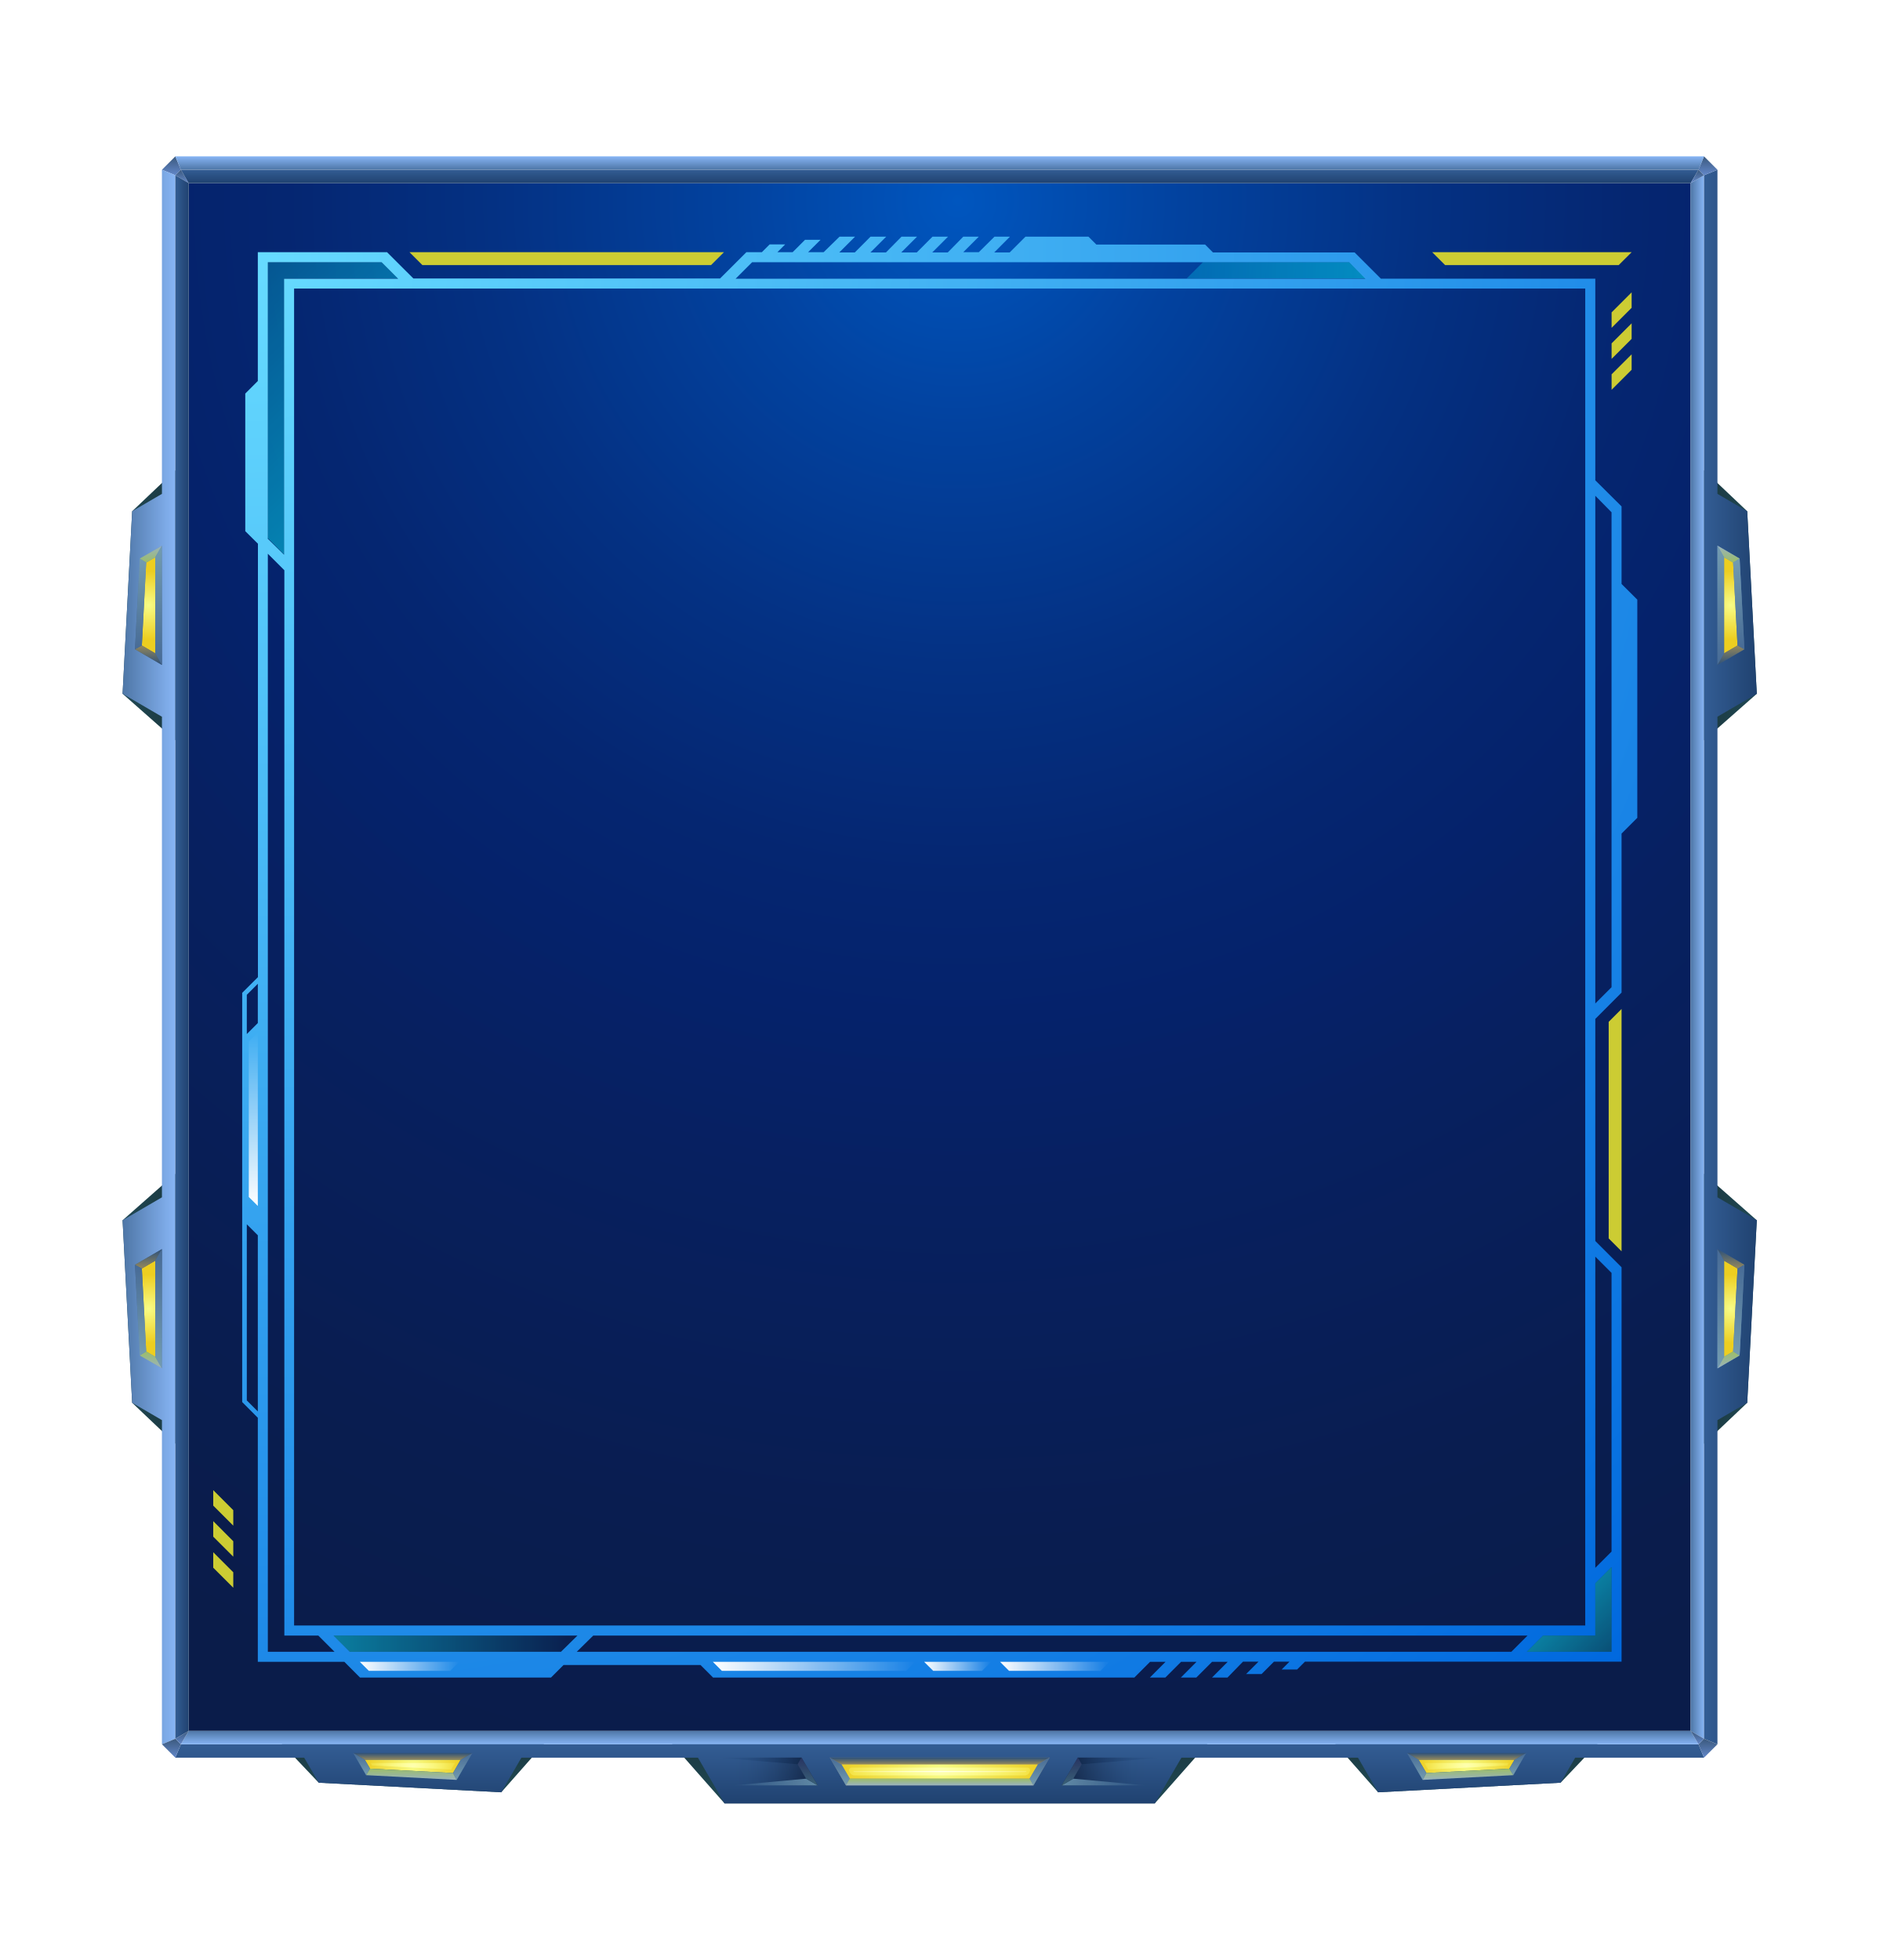
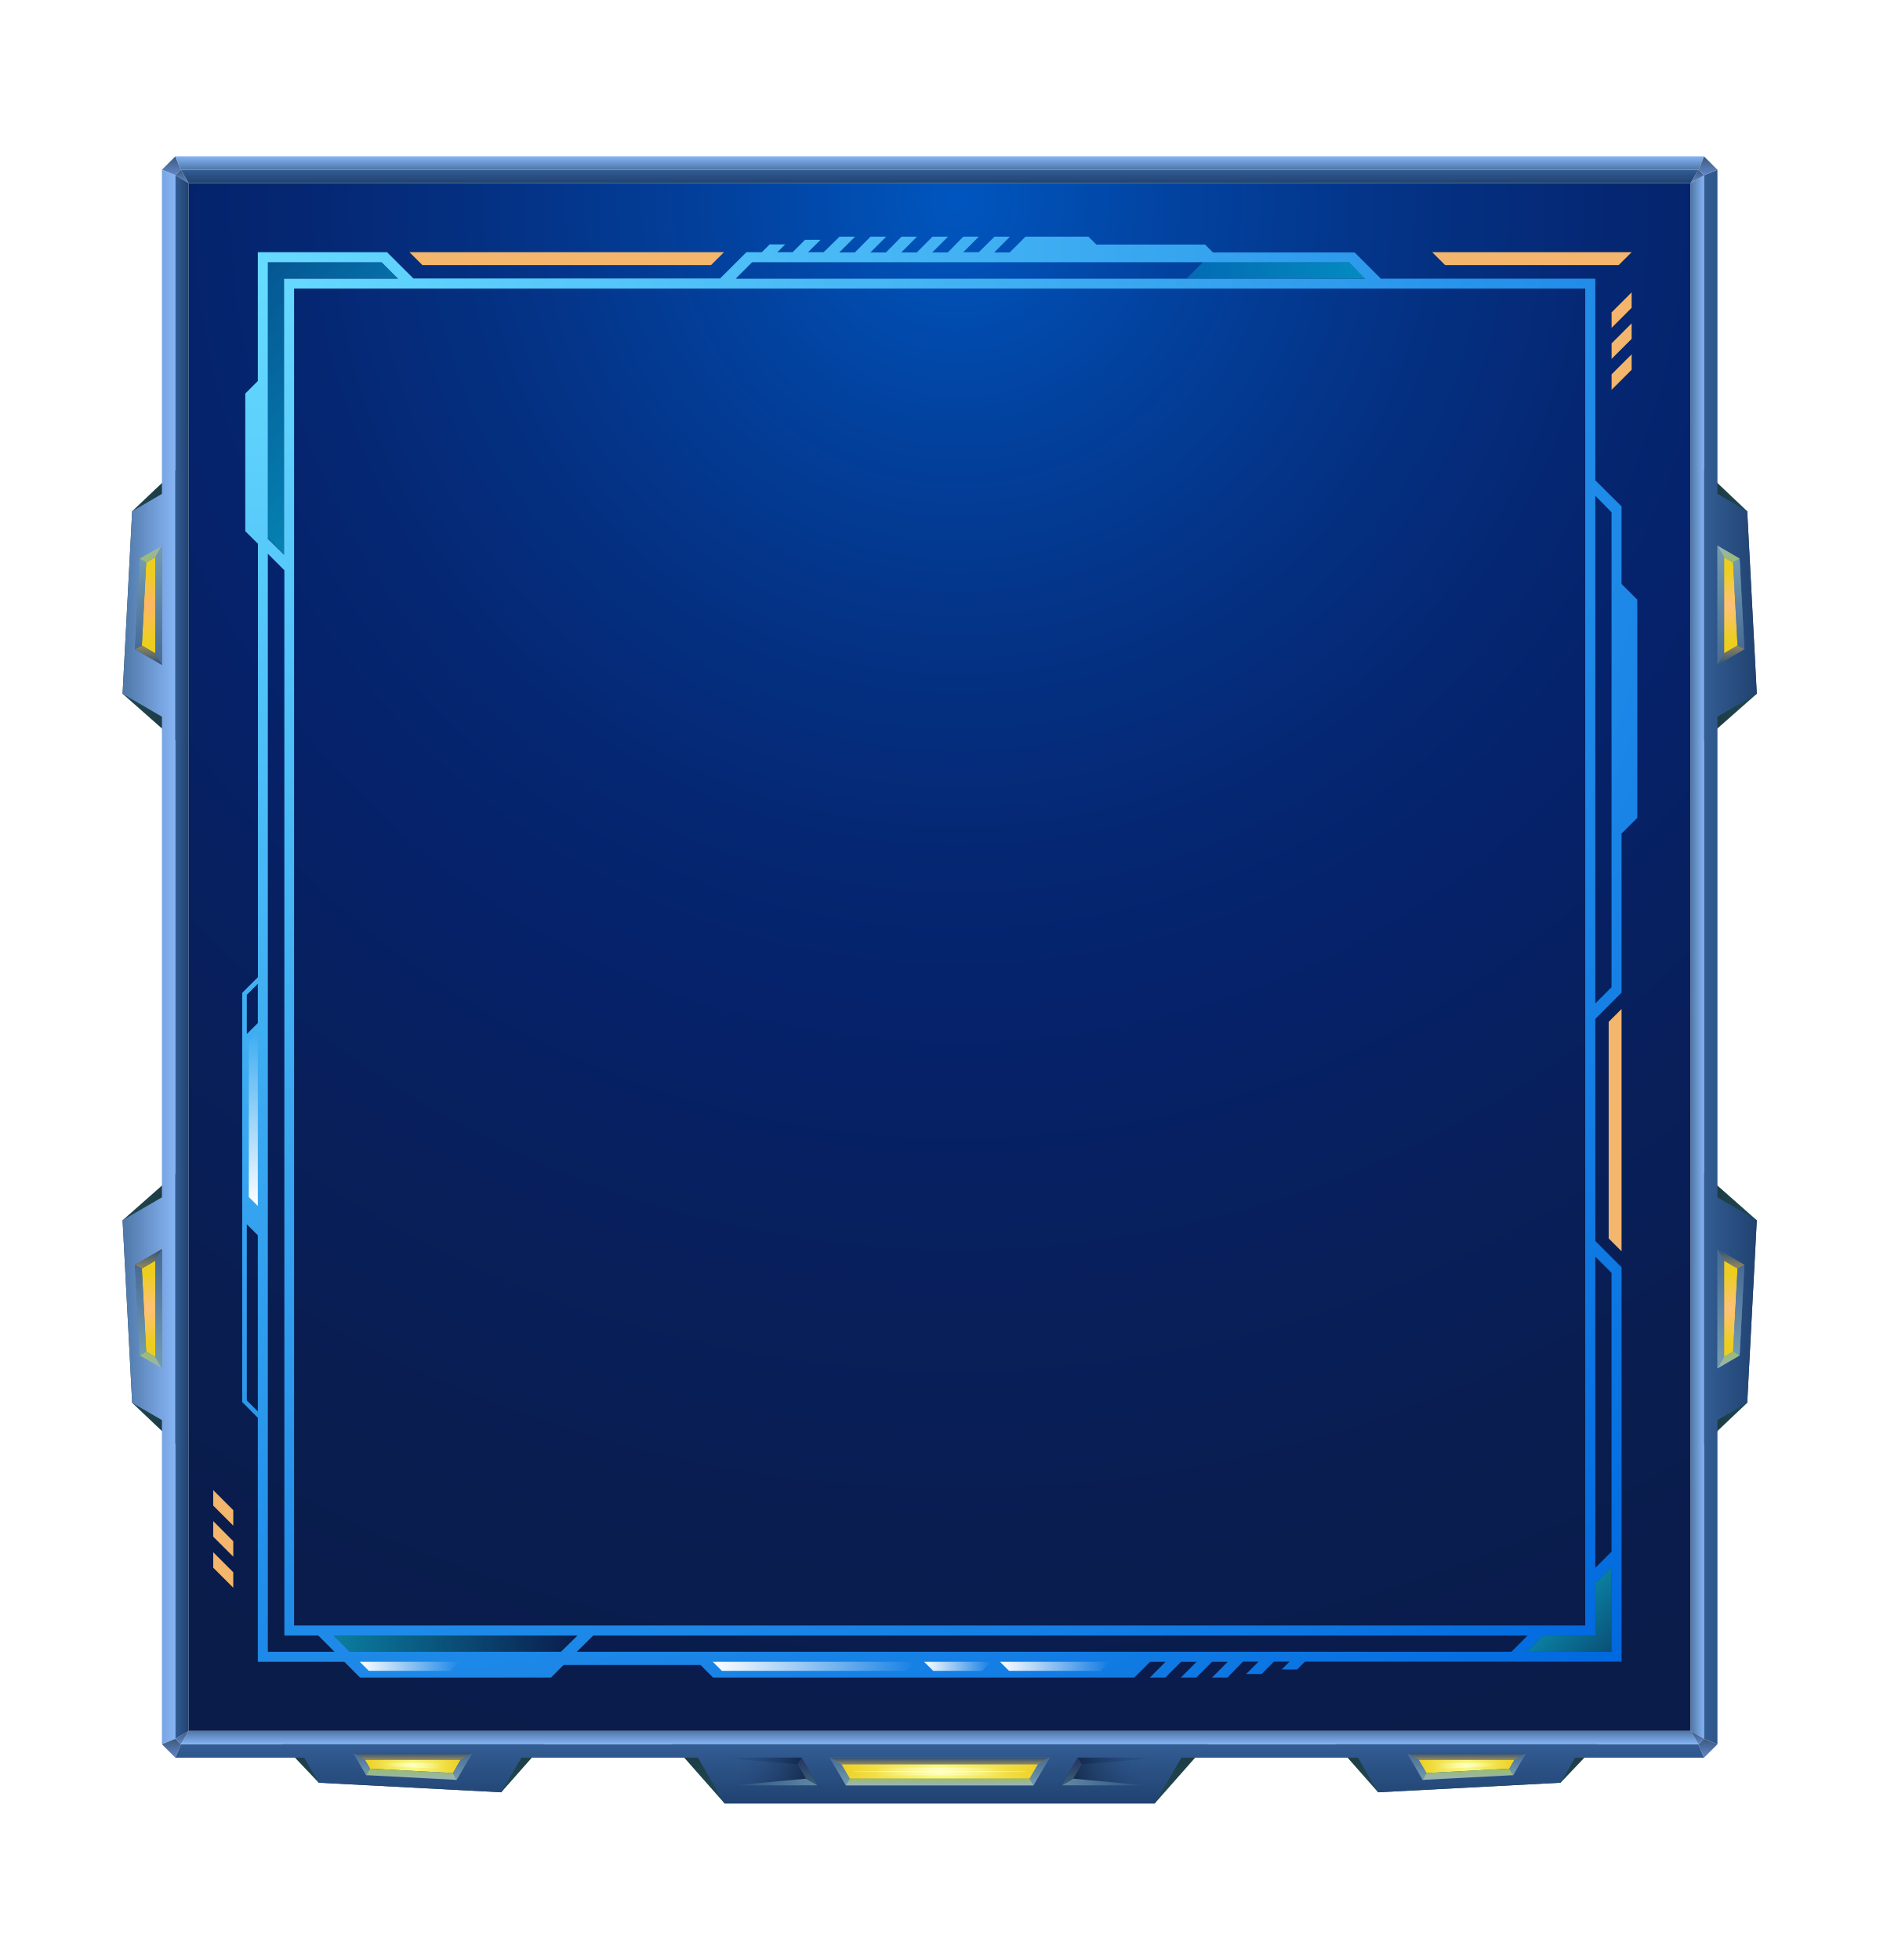
<svg xmlns="http://www.w3.org/2000/svg" xmlns:xlink="http://www.w3.org/1999/xlink" viewBox="0 0 341.44 356.08">
  <defs>
    <linearGradient id="a" x1="74.99" y1="325.61" x2="74.99" y2="316.03" gradientUnits="userSpaceOnUse">
      <stop offset="0" stop-color="#204954" />
      <stop offset="1" stop-color="#1b3840" />
    </linearGradient>
    <linearGradient id="b" x1="266.44" y1="325.61" x2="266.44" y2="316.03" xlink:href="#a" />
    <linearGradient id="c" x1="170.72" y1="327.63" x2="170.72" y2="316.03" xlink:href="#a" />
    <linearGradient id="d" x1="22.27" y1="237.76" x2="31.85" y2="237.76" xlink:href="#a" />
    <linearGradient id="e" x1="22.27" y1="109.97" x2="31.85" y2="109.97" xlink:href="#a" />
    <linearGradient id="f" x1="309.59" y1="237.76" x2="319.17" y2="237.76" gradientUnits="userSpaceOnUse">
      <stop offset="0" stop-color="#1b3840" />
      <stop offset="1" stop-color="#204954" />
    </linearGradient>
    <linearGradient id="g" x1="309.59" y1="109.97" x2="319.17" y2="109.97" xlink:href="#f" />
    <radialGradient id="h" cx="173.97" cy="36.46" r="291.27" gradientUnits="userSpaceOnUse">
      <stop offset="0" stop-color="#0056bf" />
      <stop offset="0.14" stop-color="#02429f" />
      <stop offset="0.29" stop-color="#043183" />
      <stop offset="0.42" stop-color="#052671" />
      <stop offset="0.51" stop-color="#05226b" />
      <stop offset="0.62" stop-color="#072060" />
      <stop offset="0.84" stop-color="#091d50" />
      <stop offset="1" stop-color="#0a1c4a" />
    </radialGradient>
    <linearGradient id="i" x1="31.14" y1="31.84" x2="31.14" y2="28.4" gradientUnits="userSpaceOnUse">
      <stop offset="0" stop-color="#6287c9" />
      <stop offset="1" stop-color="#3b597d" />
    </linearGradient>
    <linearGradient id="j" x1="33.07" y1="33.27" x2="33.07" y2="30.84" xlink:href="#i" />
    <linearGradient id="k" x1="170.72" y1="327.63" x2="170.72" y2="316.89" gradientUnits="userSpaceOnUse">
      <stop offset="0" stop-color="#204270" />
      <stop offset="1" stop-color="#335d94" />
    </linearGradient>
    <linearGradient id="l" x1="170.72" y1="316.89" x2="170.72" y2="314.46" gradientUnits="userSpaceOnUse">
      <stop offset="0" stop-color="#87b5f5" />
      <stop offset="1" stop-color="#4e76a6" />
    </linearGradient>
    <linearGradient id="m" x1="22.27" y1="173.86" x2="31.85" y2="173.86" gradientUnits="userSpaceOnUse">
      <stop offset="0" stop-color="#4e76a6" />
      <stop offset="1" stop-color="#87b5f5" />
    </linearGradient>
    <linearGradient id="n" x1="307.15" y1="173.86" x2="309.59" y2="173.86" xlink:href="#m" />
    <linearGradient id="o" x1="31.85" y1="173.86" x2="34.28" y2="173.86" gradientUnits="userSpaceOnUse">
      <stop offset="0" stop-color="#335d94" />
      <stop offset="1" stop-color="#204270" />
    </linearGradient>
    <linearGradient id="p" x1="309.59" y1="173.86" x2="319.17" y2="173.86" xlink:href="#o" />
    <linearGradient id="q" x1="170.72" y1="33.27" x2="170.72" y2="30.84" xlink:href="#k" />
    <linearGradient id="r" x1="310.3" y1="319.33" x2="310.3" y2="315.89" xlink:href="#i" />
    <linearGradient id="s" x1="308.37" y1="316.89" x2="308.37" y2="314.46" xlink:href="#i" />
    <linearGradient id="t" x1="31.14" y1="319.33" x2="31.14" y2="315.89" xlink:href="#i" />
    <linearGradient id="u" x1="33.07" y1="316.89" x2="33.07" y2="314.46" xlink:href="#i" />
    <linearGradient id="v" x1="310.3" y1="31.84" x2="310.3" y2="28.4" xlink:href="#i" />
    <linearGradient id="w" x1="308.37" y1="33.27" x2="308.37" y2="30.84" xlink:href="#i" />
    <radialGradient id="x" cx="45.72" cy="47.03" r="356.88" gradientUnits="userSpaceOnUse">
      <stop offset="0" stop-color="#67dbff" />
      <stop offset="1" stop-color="#0068de" />
    </radialGradient>
    <linearGradient id="y" x1="215.59" y1="49.12" x2="248.06" y2="49.12" gradientUnits="userSpaceOnUse">
      <stop offset="0" stop-color="#00393d" />
      <stop offset="1" stop-color="#006e78" />
    </linearGradient>
    <linearGradient id="z" x1="60.6" y1="298.61" x2="104.91" y2="298.61" gradientUnits="userSpaceOnUse">
      <stop offset="0" stop-color="#006e78" />
      <stop offset="1" />
    </linearGradient>
    <linearGradient id="aa" x1="292.78" y1="300.09" x2="285.08" y2="292.39" xlink:href="#y" />
    <linearGradient id="ab" x1="69.31" y1="83.03" x2="41.29" y2="55.01" gradientUnits="userSpaceOnUse">
      <stop offset="0" stop-color="#006e78" />
      <stop offset="1" stop-color="#00393d" />
    </linearGradient>
    <linearGradient id="ac" x1="46.02" y1="219.09" x2="46.02" y2="187.58" gradientUnits="userSpaceOnUse">
      <stop offset="0" stop-color="#fff" />
      <stop offset="1" />
    </linearGradient>
    <linearGradient id="ad" x1="65.37" y1="302.73" x2="83.43" y2="302.73" xlink:href="#ac" />
    <linearGradient id="ae" x1="129.51" y1="302.73" x2="166.27" y2="302.73" xlink:href="#ac" />
    <linearGradient id="af" x1="167.9" y1="302.73" x2="180.06" y2="302.73" xlink:href="#ac" />
    <linearGradient id="ag" x1="181.68" y1="302.73" x2="201.56" y2="302.73" xlink:href="#ac" />
    <linearGradient id="ah" x1="170.72" y1="30.84" x2="170.72" y2="28.4" xlink:href="#m" />
    <radialGradient id="ai" cx="170.72" cy="321.83" r="18.81" gradientUnits="userSpaceOnUse">
      <stop offset="0" stop-color="#f8fc86" />
      <stop offset="1" stop-color="#edce20" />
    </radialGradient>
-     <radialGradient id="aj" cx="170.72" cy="321.83" r="25.07" gradientUnits="userSpaceOnUse">
-       <stop offset="0" stop-color="#efff57" />
+     <radialGradient id="aj" cx="170.72" cy="321.83" r="11.64" gradientUnits="userSpaceOnUse">
+       <stop offset="0" stop-color="#ffbd76" />
      <stop offset="1" />
    </radialGradient>
    <radialGradient id="ak" cx="170.72" cy="321.83" r="20.18" gradientUnits="userSpaceOnUse">
      <stop offset="0" stop-color="#feffcb" />
      <stop offset="1" />
    </radialGradient>
    <linearGradient id="al" x1="152.57" y1="324.36" x2="152.57" y2="319.3" gradientUnits="userSpaceOnUse">
      <stop offset="0" stop-color="#739cb0" />
      <stop offset="1" stop-color="#476b96" />
    </linearGradient>
    <linearGradient id="am" x1="170.72" y1="324.36" x2="170.72" y2="323.14" gradientUnits="userSpaceOnUse">
      <stop offset="0" stop-color="#99b2bf" />
      <stop offset="1" stop-color="#9bbd67" />
    </linearGradient>
    <linearGradient id="an" x1="170.72" y1="320.52" x2="170.72" y2="319.3" gradientUnits="userSpaceOnUse">
      <stop offset="0" stop-color="#94885c" />
      <stop offset="1" stop-color="#2c507a" />
    </linearGradient>
    <linearGradient id="ao" x1="188.87" y1="324.36" x2="188.87" y2="319.3" xlink:href="#al" />
    <linearGradient id="ap" x1="130.27" y1="321.83" x2="148.56" y2="321.83" gradientUnits="userSpaceOnUse">
      <stop offset="0.17" stop-color="#fff" />
      <stop offset="0.3" stop-color="#fafbfb" />
      <stop offset="0.43" stop-color="#edeef0" />
      <stop offset="0.58" stop-color="#d7d9dd" />
      <stop offset="0.72" stop-color="#b8bcc3" />
      <stop offset="0.87" stop-color="#9196a2" />
      <stop offset="1" stop-color="#687080" />
    </linearGradient>
    <linearGradient id="aq" x1="192.87" y1="321.83" x2="211.16" y2="321.83" gradientUnits="userSpaceOnUse">
      <stop offset="0" stop-color="#687080" />
      <stop offset="0.13" stop-color="#9196a2" />
      <stop offset="0.28" stop-color="#b8bcc3" />
      <stop offset="0.42" stop-color="#d7d9dd" />
      <stop offset="0.57" stop-color="#edeef0" />
      <stop offset="0.7" stop-color="#fafbfb" />
      <stop offset="0.83" stop-color="#fff" />
    </linearGradient>
    <linearGradient id="ar" x1="130.27" y1="319.91" x2="145.62" y2="319.91" gradientUnits="userSpaceOnUse">
      <stop offset="0" stop-color="#fff" />
      <stop offset="1" stop-color="#adc9d9" />
    </linearGradient>
    <linearGradient id="as" x1="133.22" y1="323.75" x2="148.56" y2="323.75" gradientUnits="userSpaceOnUse">
      <stop offset="0" />
      <stop offset="1" stop-color="#56788a" />
    </linearGradient>
    <linearGradient id="at" x1="146.74" y1="324.36" x2="146.74" y2="319.3" gradientUnits="userSpaceOnUse">
      <stop offset="0" stop-color="#3a6278" />
      <stop offset="1" stop-color="#273361" />
    </linearGradient>
    <linearGradient id="au" x1="195.82" y1="319.91" x2="211.16" y2="319.91" gradientUnits="userSpaceOnUse">
      <stop offset="0" stop-color="#adc9d9" />
      <stop offset="1" stop-color="#fff" />
    </linearGradient>
    <linearGradient id="av" x1="192.87" y1="323.75" x2="208.22" y2="323.75" gradientUnits="userSpaceOnUse">
      <stop offset="0" stop-color="#56788a" />
      <stop offset="1" />
    </linearGradient>
    <linearGradient id="aw" x1="194.69" y1="324.36" x2="194.69" y2="319.3" xlink:href="#at" />
    <radialGradient id="ax" cx="74.99" cy="320.89" r="8.94" xlink:href="#ai" />
-     <radialGradient id="ay" cx="74.99" cy="320.88" r="9.64" xlink:href="#aj" />
+     <radialGradient id="ay" cx="74.99" cy="320.88" r="5.44" gradientUnits="userSpaceOnUse">
+       <stop offset="0" stop-color="#ffc280" />
+       <stop offset="1" />
+     </radialGradient>
    <linearGradient id="az" x1="65.69" y1="322.5" x2="65.69" y2="318.46" xlink:href="#al" />
    <linearGradient id="ba" x1="84.06" y1="323.36" x2="84.06" y2="318.46" xlink:href="#al" />
    <linearGradient id="bb" x1="74.74" y1="323.36" x2="74.74" y2="321.32" xlink:href="#am" />
    <linearGradient id="bc" x1="74.99" y1="319.68" x2="74.99" y2="318.46" xlink:href="#an" />
    <radialGradient id="bd" cx="126.93" cy="320.89" r="8.94" gradientTransform="matrix(-1, 0, 0, 1, 393.37, 0)" xlink:href="#ai" />
-     <radialGradient id="be" cx="126.93" cy="320.88" r="9.64" gradientTransform="matrix(-1, 0, 0, 1, 393.37, 0)" xlink:href="#aj" />
+     <radialGradient id="be" cx="266.44" cy="320.88" r="5.44" xlink:href="#ay" />
    <linearGradient id="bf" x1="117.63" y1="322.5" x2="117.63" y2="318.46" gradientTransform="matrix(-1, 0, 0, 1, 393.37, 0)" xlink:href="#al" />
    <linearGradient id="bg" x1="136" y1="323.36" x2="136" y2="318.46" gradientTransform="matrix(-1, 0, 0, 1, 393.37, 0)" xlink:href="#al" />
    <linearGradient id="bh" x1="126.68" y1="323.36" x2="126.68" y2="321.32" gradientTransform="matrix(-1, 0, 0, 1, 393.37, 0)" xlink:href="#am" />
    <linearGradient id="bi" x1="126.93" y1="319.68" x2="126.93" y2="318.46" gradientTransform="matrix(-1, 0, 0, 1, 393.37, 0)" xlink:href="#an" />
    <linearGradient id="bj" x1="26.97" y1="248.6" x2="26.97" y2="226.93" xlink:href="#i" />
-     <radialGradient id="bk" cx="26.99" cy="237.76" r="6.23" xlink:href="#ai" />
+     <radialGradient id="bk" cx="26.99" cy="237.76" r="6.23" gradientUnits="userSpaceOnUse">
+       <stop offset="0" stop-color="#ffc07b" />
+       <stop offset="1" stop-color="#edce20" />
+     </radialGradient>
    <linearGradient id="bl" x1="27.4" y1="248.6" x2="27.4" y2="245.53" xlink:href="#am" />
    <linearGradient id="bm" x1="26.97" y1="230.46" x2="26.97" y2="226.93" xlink:href="#an" />
    <linearGradient id="bn" x1="25.54" y1="246.25" x2="25.54" y2="229.78" xlink:href="#al" />
    <linearGradient id="bo" x1="28.81" y1="248.6" x2="28.81" y2="226.93" xlink:href="#al" />
    <linearGradient id="bp" x1="26.97" y1="266.65" x2="26.97" y2="244.98" gradientTransform="matrix(1, 0, 0, -1, 0, 365.78)" xlink:href="#i" />
-     <radialGradient id="bq" cx="26.99" cy="255.82" r="6.23" gradientTransform="matrix(1, 0, 0, -1, 0, 365.78)" xlink:href="#ai" />
+     <radialGradient id="bq" cx="26.99" cy="109.97" r="6.23" gradientUnits="userSpaceOnUse">
+       <stop offset="0" stop-color="#ffb666" />
+       <stop offset="1" stop-color="#edce20" />
+     </radialGradient>
    <linearGradient id="br" x1="27.4" y1="266.65" x2="27.4" y2="263.58" gradientTransform="matrix(1, 0, 0, -1, 0, 365.78)" xlink:href="#am" />
    <linearGradient id="bs" x1="26.97" y1="248.51" x2="26.97" y2="244.98" gradientTransform="matrix(1, 0, 0, -1, 0, 365.78)" xlink:href="#an" />
    <linearGradient id="bt" x1="25.54" y1="264.3" x2="25.54" y2="247.84" gradientTransform="matrix(1, 0, 0, -1, 0, 365.78)" xlink:href="#al" />
    <linearGradient id="bu" x1="28.81" y1="266.65" x2="28.81" y2="244.98" gradientTransform="matrix(1, 0, 0, -1, 0, 365.78)" xlink:href="#al" />
    <linearGradient id="bv" x1="314.47" y1="248.6" x2="314.47" y2="226.93" xlink:href="#i" />
-     <radialGradient id="bw" cx="81.53" cy="237.76" r="6.23" gradientTransform="matrix(-1, 0, 0, 1, 395.98, 0)" xlink:href="#ai" />
+     <radialGradient id="bw" cx="314.45" cy="237.76" r="6.23" xlink:href="#bk" />
    <linearGradient id="bx" x1="81.95" y1="248.6" x2="81.95" y2="245.53" gradientTransform="matrix(-1, 0, 0, 1, 395.98, 0)" xlink:href="#am" />
    <linearGradient id="by" x1="81.52" y1="230.46" x2="81.52" y2="226.93" gradientTransform="matrix(-1, 0, 0, 1, 395.98, 0)" xlink:href="#an" />
    <linearGradient id="bz" x1="80.09" y1="246.25" x2="80.09" y2="229.78" gradientTransform="matrix(-1, 0, 0, 1, 395.98, 0)" xlink:href="#al" />
    <linearGradient id="ca" x1="83.36" y1="248.6" x2="83.36" y2="226.93" gradientTransform="matrix(-1, 0, 0, 1, 395.98, 0)" xlink:href="#al" />
    <linearGradient id="cb" x1="314.47" y1="262.85" x2="314.47" y2="241.17" gradientTransform="matrix(1, 0, 0, -1, 0, 361.98)" xlink:href="#i" />
-     <radialGradient id="cc" cx="81.53" cy="252.01" r="6.23" gradientTransform="translate(395.98 361.98) rotate(180)" xlink:href="#ai" />
+     <radialGradient id="cc" cx="314.45" cy="109.97" r="6.23" xlink:href="#bk" />
    <linearGradient id="cd" x1="81.95" y1="262.85" x2="81.95" y2="259.78" gradientTransform="translate(395.98 361.98) rotate(180)" xlink:href="#am" />
    <linearGradient id="ce" x1="81.52" y1="244.71" x2="81.52" y2="241.17" gradientTransform="translate(395.98 361.98) rotate(180)" xlink:href="#an" />
    <linearGradient id="cf" x1="80.09" y1="260.5" x2="80.09" y2="244.03" gradientTransform="translate(395.98 361.98) rotate(180)" xlink:href="#al" />
    <linearGradient id="cg" x1="83.36" y1="262.85" x2="83.36" y2="241.17" gradientTransform="translate(395.98 361.98) rotate(180)" xlink:href="#al" />
  </defs>
  <g style="isolation:isolate">
    <polygon points="50.47 316.03 99.52 316.03 91.07 325.61 57.9 323.87 50.47 316.03 50.47 316.03" style="fill-rule:evenodd;fill:url(#a)" />
    <polygon points="290.97 316.03 241.92 316.03 250.37 325.61 283.53 323.87 290.97 316.03 290.97 316.03" style="fill-rule:evenodd;fill:url(#b)" />
    <polygon points="121.41 316.03 220.03 316.03 209.8 327.63 131.63 327.63 121.41 316.03 121.41 316.03" style="fill-rule:evenodd;fill:url(#c)" />
    <polygon points="31.85 262.29 31.85 213.24 22.27 221.69 24.01 254.85 31.85 262.29 31.85 262.29" style="fill-rule:evenodd;fill:url(#d)" />
    <polygon points="31.85 85.44 31.85 134.49 22.27 126.04 24.01 92.88 31.85 85.44 31.85 85.44" style="fill-rule:evenodd;fill:url(#e)" />
    <polygon points="309.58 262.29 309.58 213.24 319.17 221.69 317.43 254.85 309.58 262.29 309.58 262.29" style="fill-rule:evenodd;fill:url(#f)" />
    <polygon points="309.58 85.44 309.58 134.49 319.17 126.04 317.43 92.88 309.58 85.44 309.58 85.44" style="fill-rule:evenodd;fill:url(#g)" />
    <polygon points="34.28 33.27 307.15 33.27 307.15 314.46 34.28 314.46 34.28 33.27 34.28 33.27" style="fill-rule:evenodd;fill:url(#h)" />
    <polygon points="29.42 30.84 31.85 31.84 32.86 30.84 31.85 28.41 29.42 30.84 29.42 30.84" style="fill-rule:evenodd;fill:url(#i)" />
    <polygon points="32.86 30.84 31.85 31.84 34.28 33.27 32.86 30.84 32.86 30.84" style="fill-rule:evenodd;fill:url(#j)" />
    <polygon points="308.58 316.89 32.86 316.89 31.85 319.32 55.26 319.32 57.9 323.87 91.07 325.61 94.73 319.32 126.8 319.32 131.63 327.63 209.8 327.63 214.64 319.32 246.71 319.32 250.37 325.61 283.53 323.87 286.18 319.32 309.58 319.32 308.58 316.89 308.58 316.89" style="fill-rule:evenodd;fill:url(#k)" />
    <polygon points="32.86 316.89 308.58 316.89 307.15 314.46 170.72 314.46 34.28 314.46 32.86 316.89 32.86 316.89" style="fill-rule:evenodd;fill:url(#l)" />
    <polygon points="31.85 315.89 31.85 259.42 31.85 216.11 31.85 131.62 31.85 88.31 31.85 31.84 29.42 30.84 29.42 89.72 24.01 92.88 22.27 126.04 29.42 130.21 29.42 188.84 29.42 217.52 22.27 221.69 24.01 254.85 29.42 258 29.42 316.89 31.85 315.89 31.85 315.89" style="fill-rule:evenodd;fill:url(#m)" />
    <polygon points="307.15 33.27 307.15 314.46 309.58 315.89 309.58 31.84 307.15 33.27 307.15 33.27" style="fill-rule:evenodd;fill:url(#n)" />
    <polygon points="34.28 33.27 34.28 314.46 31.85 315.89 31.85 31.84 34.28 33.27 34.28 33.27" style="fill-rule:evenodd;fill:url(#o)" />
    <polygon points="309.58 315.89 309.58 259.42 309.58 216.11 309.58 131.62 309.58 88.31 309.58 31.84 312.02 30.84 312.02 89.72 317.43 92.88 319.17 126.04 312.02 130.21 312.02 188.84 312.02 217.52 319.17 221.69 317.43 254.85 312.02 258 312.02 316.89 309.58 315.89 309.58 315.89" style="fill-rule:evenodd;fill:url(#p)" />
    <polygon points="32.86 30.84 308.58 30.84 307.15 33.27 34.28 33.27 32.86 30.84 32.86 30.84" style="fill-rule:evenodd;fill:url(#q)" />
    <polygon points="312.02 316.89 309.58 315.89 308.58 316.89 309.58 319.32 312.02 316.89 312.02 316.89" style="fill-rule:evenodd;fill:url(#r)" />
    <polygon points="308.58 316.89 309.58 315.89 307.15 314.46 308.58 316.89 308.58 316.89" style="fill-rule:evenodd;fill:url(#s)" />
    <polygon points="29.42 316.89 31.85 315.89 32.86 316.89 31.85 319.32 29.42 316.89 29.42 316.89" style="fill-rule:evenodd;fill:url(#t)" />
    <polygon points="32.86 316.89 31.85 315.89 34.28 314.46 32.86 316.89 32.86 316.89" style="fill-rule:evenodd;fill:url(#u)" />
    <polygon points="312.02 30.84 309.58 31.84 308.58 30.84 309.58 28.41 312.02 30.84 312.02 30.84" style="fill-rule:evenodd;fill:url(#v)" />
    <polygon points="308.58 30.84 309.58 31.84 307.15 33.27 308.58 30.84 308.58 30.84" style="fill-rule:evenodd;fill:url(#w)" />
    <path d="M180.67,43h2.81l-2.85,2.86h2.81L186.3,43h11.45l1.43,1.43h19.76l1.42,1.43H246.1l4.78,4.77h38.95V87.26L294.6,92v14.09l2.86,2.85v39.64l-2.86,2.86v28.89l-4.77,4.78v40.35l4.77,4.77v71.65H237.08l-1.42,1.42h-2.81l1.42-1.42h-2.82l-2.25,2.25h-2.81l2.25-2.25h-2.82L223,304.77h-2.81l2.85-2.86H220.2l-2.86,2.86h-2.81l2.85-2.86h-2.81l-2.86,2.86H208.9l2.85-2.86h-2.81l-2.86,2.86H129.55l-2.28-2.28H102.38l-2.28,2.28H65.41l-2.85-2.86H46.84V257.57L44,254.72V180.37l2.86-2.85V98.78L44.56,96.5v-25l2.28-2.28V45.82H70.32l4.78,4.77h55.72l4.78-4.77h2.81l1.42-1.42h2.82l-1.42,1.42H144l2.25-2.25h2.82l-2.26,2.25h2.82L152.52,43h2.82l-2.86,2.86h2.82L158.15,43H161l-2.86,2.86h2.82L163.78,43h2.82l-2.86,2.86h2.82L169.41,43h2.82l-2.86,2.86h2.82L175,43h2.82L175,45.82h2.82L180.67,43ZM292.78,231.25v50.63l-2.95,2.95V228.3l2.95,2.95Zm0,53.44v15.4h-15.4l2.95-2.95h9.5v-9.5l2.95-2.95Zm-18.21,15.4H104.78l3-2.95H277.52l-2.95,2.95Zm-172.61,0H63.55l-2.95-2.95h44.31l-3,2.95Zm-41.23,0H48.66V100.6l3,3V297.14h6.17l2.95,2.95ZM48.66,97.79V47.64H69.33l3,3H51.61v50.14l-3-2.94Zm-1.82,80.94v7.13l-2,2v-7.13l2-2Zm-2,43.69,2,2v32l-2-2V222.42ZM136.59,47.64H245.11l2.95,3H133.64l3-3ZM292.78,93v86.35l-2.95,2.95V90.07l2.95,3ZM53.43,52.42V295.31H288V52.42H53.43Z" transform="translate(0)" style="fill-rule:evenodd;fill:url(#x)" />
    <polygon points="245.11 47.64 218.54 47.64 215.59 50.59 248.06 50.59 245.11 47.64 245.11 47.64" style="fill-rule:evenodd;mix-blend-mode:screen;fill:url(#y)" />
    <polygon points="104.91 297.14 60.6 297.14 63.55 300.09 101.97 300.09 104.91 297.14 104.91 297.14" style="fill-rule:evenodd;mix-blend-mode:screen;fill:url(#z)" />
    <polygon points="280.33 297.14 277.38 300.09 292.78 300.09 292.78 284.69 289.83 287.64 289.83 297.14 280.33 297.14 280.33 297.14" style="fill-rule:evenodd;mix-blend-mode:screen;fill:url(#aa)" />
-     <polygon points="294.6 227.33 294.6 183.3 292.26 185.64 292.26 224.99 294.6 227.33 294.6 227.33" style="fill:#cc3;fill-rule:evenodd" />
-     <polygon points="74.4 45.82 76.74 48.16 129.18 48.16 131.52 45.82 74.4 45.82 74.4 45.82" style="fill:#cc3;fill-rule:evenodd" />
+     <polygon points="294.6 227.33 294.6 183.3 292.26 185.64 292.26 224.99 294.6 227.33 294.6 227.33" style="fill:#f3b66c;fill-rule:evenodd" />
+     <polygon points="74.4 45.82 76.74 48.16 129.18 48.16 131.52 45.82 74.4 45.82 74.4 45.82" style="fill:#f3b66c;fill-rule:evenodd" />
    <polygon points="72.28 50.59 69.33 47.64 48.66 47.64 48.66 97.79 51.61 100.73 51.61 50.59 72.28 50.59 72.28 50.59" style="fill-rule:evenodd;mix-blend-mode:screen;fill:url(#ab)" />
-     <polygon points="260.2 45.82 262.54 48.16 294.08 48.16 296.43 45.82 260.2 45.82 260.2 45.82" style="fill:#cc3;fill-rule:evenodd" />
-     <path d="M38.74,284.79V282l3.64,3.64v2.81l-3.64-3.64Zm0-5.63v-2.81L42.38,280v2.81l-3.64-3.64Zm0-5.63v-2.81l3.64,3.64v2.81l-3.64-3.64Z" transform="translate(0)" style="fill:#cc3;fill-rule:evenodd" />
-     <path d="M292.79,68v2.82l3.64-3.64V64.37L292.79,68Zm0-5.63V65.2l3.64-3.64V58.74l-3.64,3.64Zm0-5.63v2.82l3.64-3.64V53.11l-3.64,3.64Z" transform="translate(0)" style="fill:#cc3;fill-rule:evenodd" />
+     <polygon points="260.2 45.82 262.54 48.16 294.08 48.16 296.43 45.82 260.2 45.82 260.2 45.82" style="fill:#f3b66c;fill-rule:evenodd" />
+     <path d="M38.74,284.79V282l3.64,3.64v2.81l-3.64-3.64Zm0-5.63v-2.81L42.38,280v2.81l-3.64-3.64Zm0-5.63v-2.81l3.64,3.64v2.81l-3.64-3.64Z" transform="translate(0)" style="fill:#f3b66c;fill-rule:evenodd" />
+     <path d="M292.79,68v2.82l3.64-3.64V64.37L292.79,68Zm0-5.63V65.2l3.64-3.64V58.74l-3.64,3.64Zm0-5.63v2.82l3.64-3.64V53.11l-3.64,3.64Z" transform="translate(0)" style="fill:#f3b66c;fill-rule:evenodd" />
    <polygon points="46.84 187.58 45.2 189.22 45.2 217.46 46.84 219.09 46.84 187.58 46.84 187.58" style="fill-rule:evenodd;mix-blend-mode:screen;fill:url(#ac)" />
    <polygon points="65.37 301.91 67.01 303.55 81.79 303.55 83.43 301.91 65.37 301.91 65.37 301.91" style="fill-rule:evenodd;mix-blend-mode:screen;fill:url(#ad)" />
    <polygon points="129.51 301.91 131.15 303.55 164.63 303.55 166.27 301.91 129.51 301.91 129.51 301.91" style="fill-rule:evenodd;mix-blend-mode:screen;fill:url(#ae)" />
    <polygon points="167.9 301.91 169.54 303.55 178.42 303.55 180.06 301.91 167.9 301.91 167.9 301.91" style="fill-rule:evenodd;mix-blend-mode:screen;fill:url(#af)" />
    <polygon points="181.69 301.91 183.32 303.55 199.92 303.55 201.56 301.91 181.69 301.91 181.69 301.91" style="fill-rule:evenodd;mix-blend-mode:screen;fill:url(#ag)" />
    <path d="M308.58,30.84H32.86l-1-2.44H309.59l-1,2.44Z" transform="translate(0)" style="fill-rule:evenodd;fill:url(#ah)" />
    <polygon points="150.75 319.3 190.69 319.3 187.75 324.36 153.69 324.36 150.75 319.3 150.75 319.3" style="fill:gray;fill-rule:evenodd" />
    <polygon points="152.86 320.52 188.58 320.52 187.05 323.14 154.39 323.14 152.86 320.52 152.86 320.52" style="fill-rule:evenodd;fill:url(#ai)" />
    <path d="M154.77,321.13h31.9a.49.49,0,0,1,.42.73l-.14.25a.85.85,0,0,1-.74.43h-31a.85.85,0,0,1-.74-.43l-.15-.25a.48.48,0,0,1,0-.49.5.5,0,0,1,.43-.24Z" transform="translate(0)" style="fill-rule:evenodd;mix-blend-mode:screen;fill:url(#aj)" />
    <path d="M155,321.74h31.48l0,.07a.22.22,0,0,1-.21.12h-31a.22.22,0,0,1-.21-.12l0-.07Z" transform="translate(0)" style="fill-rule:evenodd;mix-blend-mode:screen;fill:url(#ak)" />
    <polygon points="152.86 320.52 154.39 323.14 153.69 324.36 150.75 319.3 152.86 320.52 152.86 320.52" style="fill-rule:evenodd;fill:url(#al)" />
    <polygon points="154.39 323.14 170.72 323.14 187.05 323.14 187.75 324.36 170.72 324.36 153.69 324.36 154.39 323.14 154.39 323.14" style="fill-rule:evenodd;fill:url(#am)" />
    <polygon points="190.69 319.3 188.58 320.52 170.72 320.52 152.86 320.52 150.75 319.3 170.72 319.3 190.69 319.3 190.69 319.3" style="fill-rule:evenodd;fill:url(#an)" />
    <polygon points="188.58 320.52 190.69 319.3 187.75 324.36 187.05 323.14 188.58 320.52 188.58 320.52" style="fill-rule:evenodd;fill:url(#ao)" />
    <polygon points="133.22 324.36 148.56 324.36 145.62 319.3 130.27 319.3 133.22 324.36 133.22 324.36" style="fill-rule:evenodd;mix-blend-mode:multiply;fill:url(#ap)" />
    <polygon points="208.22 324.36 192.87 324.36 195.82 319.3 211.16 319.3 208.22 324.36 208.22 324.36" style="fill-rule:evenodd;mix-blend-mode:multiply;fill:url(#aq)" />
    <polygon points="130.27 319.3 144.92 320.52 145.62 319.3 130.27 319.3 130.27 319.3" style="fill-rule:evenodd;mix-blend-mode:multiply;fill:url(#ar)" />
    <polygon points="146.45 323.14 148.56 324.36 133.22 324.36 146.45 323.14 146.45 323.14" style="fill-rule:evenodd;mix-blend-mode:screen;fill:url(#as)" />
    <polygon points="146.45 323.14 144.92 320.52 145.62 319.3 148.56 324.36 146.45 323.14 146.45 323.14" style="fill-rule:evenodd;fill:url(#at)" />
    <polygon points="211.16 319.3 196.51 320.52 195.82 319.3 211.16 319.3 211.16 319.3" style="fill-rule:evenodd;mix-blend-mode:multiply;fill:url(#au)" />
    <polygon points="194.99 323.14 192.87 324.36 208.22 324.36 194.99 323.14 194.99 323.14" style="fill-rule:evenodd;mix-blend-mode:screen;fill:url(#av)" />
    <polygon points="194.99 323.14 196.51 320.52 195.82 319.3 192.87 324.36 194.99 323.14 194.99 323.14" style="fill-rule:evenodd;fill:url(#aw)" />
    <polygon points="82.3 322.11 83.71 319.68 66.27 319.68 67.23 321.32 82.3 322.11 82.3 322.11" style="fill-rule:evenodd;fill:url(#ax)" />
    <polygon points="81.96 321.48 67.59 320.73 67.33 320.29 82.66 320.29 81.96 321.48 81.96 321.48" style="fill-rule:evenodd;mix-blend-mode:screen;fill:url(#ay)" />
    <polygon points="66.51 322.5 67.23 321.32 66.27 319.68 64.16 318.46 66.51 322.5 66.51 322.5" style="fill-rule:evenodd;fill:url(#az)" />
    <polygon points="82.3 322.11 82.97 323.36 85.83 318.46 83.71 319.68 82.3 322.11 82.3 322.11" style="fill-rule:evenodd;fill:url(#ba)" />
    <polygon points="82.97 323.36 82.3 322.11 67.23 321.32 66.51 322.5 82.97 323.36 82.97 323.36" style="fill-rule:evenodd;fill:url(#bb)" />
    <polygon points="66.27 319.68 83.71 319.68 85.83 318.46 64.16 318.46 66.27 319.68 66.27 319.68" style="fill-rule:evenodd;fill:url(#bc)" />
    <polygon points="259.14 322.11 257.72 319.68 275.17 319.68 274.21 321.32 259.14 322.11 259.14 322.11" style="fill-rule:evenodd;fill:url(#bd)" />
    <polygon points="259.48 321.48 273.85 320.73 274.11 320.29 258.78 320.29 259.48 321.48 259.48 321.48" style="fill-rule:evenodd;mix-blend-mode:screen;fill:url(#be)" />
    <polygon points="274.93 322.5 274.21 321.32 275.17 319.68 277.28 318.46 274.93 322.5 274.93 322.5" style="fill-rule:evenodd;fill:url(#bf)" />
    <polygon points="259.14 322.11 258.46 323.36 255.61 318.46 257.72 319.68 259.14 322.11 259.14 322.11" style="fill-rule:evenodd;fill:url(#bg)" />
    <polygon points="258.46 323.36 259.14 322.11 274.21 321.32 274.93 322.5 258.46 323.36 258.46 323.36" style="fill-rule:evenodd;fill:url(#bh)" />
    <polygon points="275.17 319.68 257.72 319.68 255.61 318.46 277.28 318.46 275.17 319.68 275.17 319.68" style="fill-rule:evenodd;fill:url(#bi)" />
    <polygon points="24.52 229.78 29.42 226.93 29.42 248.6 25.38 246.25 24.52 229.78 24.52 229.78" style="fill-rule:evenodd;fill:url(#bj)" />
    <polygon points="25.77 230.46 28.2 229.04 28.2 246.49 26.56 245.53 25.77 230.46 25.77 230.46" style="fill-rule:evenodd;fill:url(#bk)" />
    <polygon points="25.38 246.25 26.56 245.53 28.2 246.49 29.42 248.6 25.38 246.25 25.38 246.25" style="fill-rule:evenodd;fill:url(#bl)" />
    <polygon points="25.77 230.46 24.52 229.78 29.42 226.93 28.2 229.04 25.77 230.46 25.77 230.46" style="fill-rule:evenodd;fill:url(#bm)" />
    <polygon points="24.52 229.78 25.77 230.46 26.56 245.53 25.38 246.25 24.52 229.78 24.52 229.78" style="fill-rule:evenodd;fill:url(#bn)" />
    <polygon points="28.2 246.49 28.2 229.04 29.42 226.93 29.42 248.6 28.2 246.49 28.2 246.49" style="fill-rule:evenodd;fill:url(#bo)" />
    <polygon points="24.52 117.95 29.42 120.8 29.42 99.13 25.38 101.48 24.52 117.95 24.52 117.95" style="fill-rule:evenodd;fill:url(#bp)" />
    <polygon points="25.77 117.27 28.2 118.69 28.2 101.25 26.56 102.2 25.77 117.27 25.77 117.27" style="fill-rule:evenodd;fill:url(#bq)" />
    <polygon points="25.38 101.48 26.56 102.2 28.2 101.25 29.42 99.13 25.38 101.48 25.38 101.48" style="fill-rule:evenodd;fill:url(#br)" />
    <polygon points="25.77 117.27 24.52 117.95 29.42 120.8 28.2 118.69 25.77 117.27 25.77 117.27" style="fill-rule:evenodd;fill:url(#bs)" />
    <polygon points="24.52 117.95 25.77 117.27 26.56 102.2 25.38 101.48 24.52 117.95 24.52 117.95" style="fill-rule:evenodd;fill:url(#bt)" />
    <polygon points="28.2 101.25 28.2 118.69 29.42 120.8 29.42 99.13 28.2 101.25 28.2 101.25" style="fill-rule:evenodd;fill:url(#bu)" />
    <polygon points="316.92 229.78 312.02 226.93 312.02 248.6 316.05 246.25 316.92 229.78 316.92 229.78" style="fill-rule:evenodd;fill:url(#bv)" />
    <polygon points="315.67 230.46 313.23 229.04 313.23 246.49 314.87 245.53 315.67 230.46 315.67 230.46" style="fill-rule:evenodd;fill:url(#bw)" />
    <polygon points="316.05 246.25 314.87 245.53 313.23 246.49 312.02 248.6 316.05 246.25 316.05 246.25" style="fill-rule:evenodd;fill:url(#bx)" />
    <polygon points="315.67 230.46 316.92 229.78 312.02 226.93 313.23 229.04 315.67 230.46 315.67 230.46" style="fill-rule:evenodd;fill:url(#by)" />
    <polygon points="316.92 229.78 315.67 230.46 314.87 245.53 316.05 246.25 316.92 229.78 316.92 229.78" style="fill-rule:evenodd;fill:url(#bz)" />
    <polygon points="313.23 246.49 313.23 229.04 312.02 226.93 312.02 248.6 313.23 246.49 313.23 246.49" style="fill-rule:evenodd;fill:url(#ca)" />
    <polygon points="316.92 117.95 312.02 120.8 312.02 99.13 316.05 101.48 316.92 117.95 316.92 117.95" style="fill-rule:evenodd;fill:url(#cb)" />
    <polygon points="315.67 117.27 313.23 118.69 313.23 101.25 314.87 102.2 315.67 117.27 315.67 117.27" style="fill-rule:evenodd;fill:url(#cc)" />
    <polygon points="316.05 101.48 314.87 102.2 313.23 101.25 312.02 99.13 316.05 101.48 316.05 101.48" style="fill-rule:evenodd;fill:url(#cd)" />
    <polygon points="315.67 117.27 316.92 117.95 312.02 120.8 313.23 118.69 315.67 117.27 315.67 117.27" style="fill-rule:evenodd;fill:url(#ce)" />
    <polygon points="316.92 117.95 315.67 117.27 314.87 102.2 316.05 101.48 316.92 117.95 316.92 117.95" style="fill-rule:evenodd;fill:url(#cf)" />
    <polygon points="313.23 101.25 313.23 118.69 312.02 120.8 312.02 99.13 313.23 101.25 313.23 101.25" style="fill-rule:evenodd;fill:url(#cg)" />
    <rect width="341.44" height="356.08" transform="translate(341.44 356.08) rotate(180)" style="fill:none" />
  </g>
</svg>
